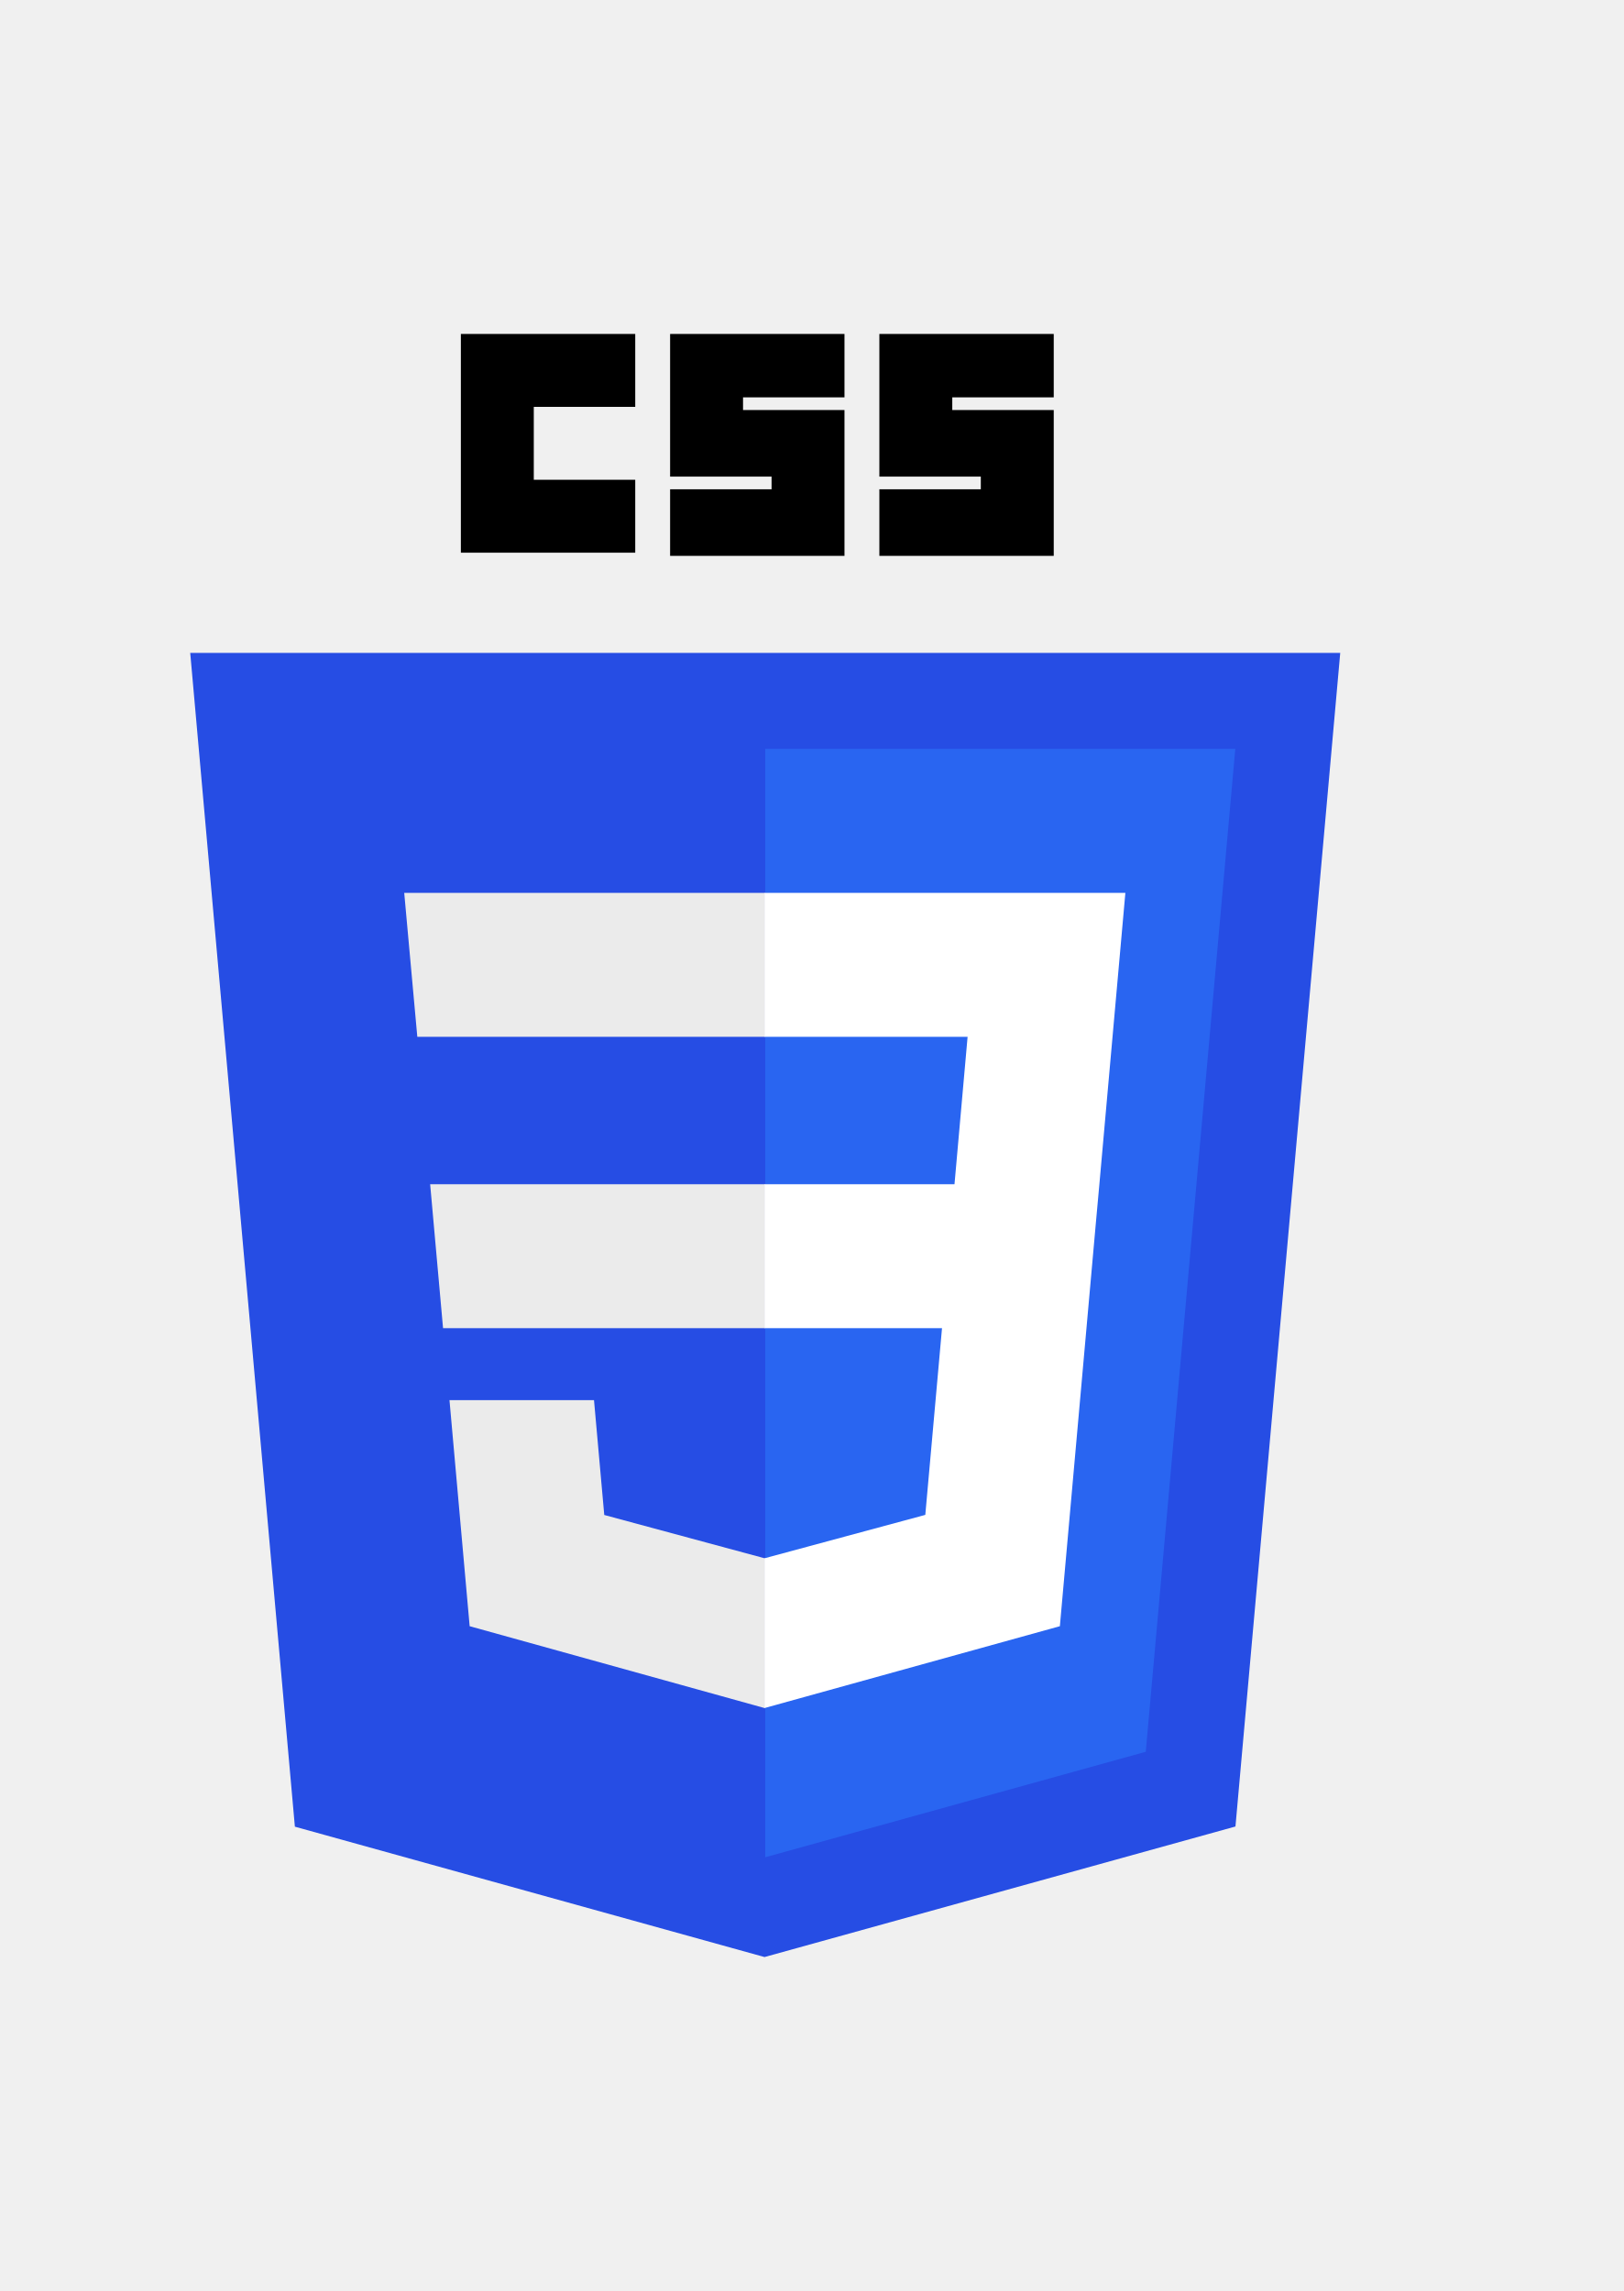
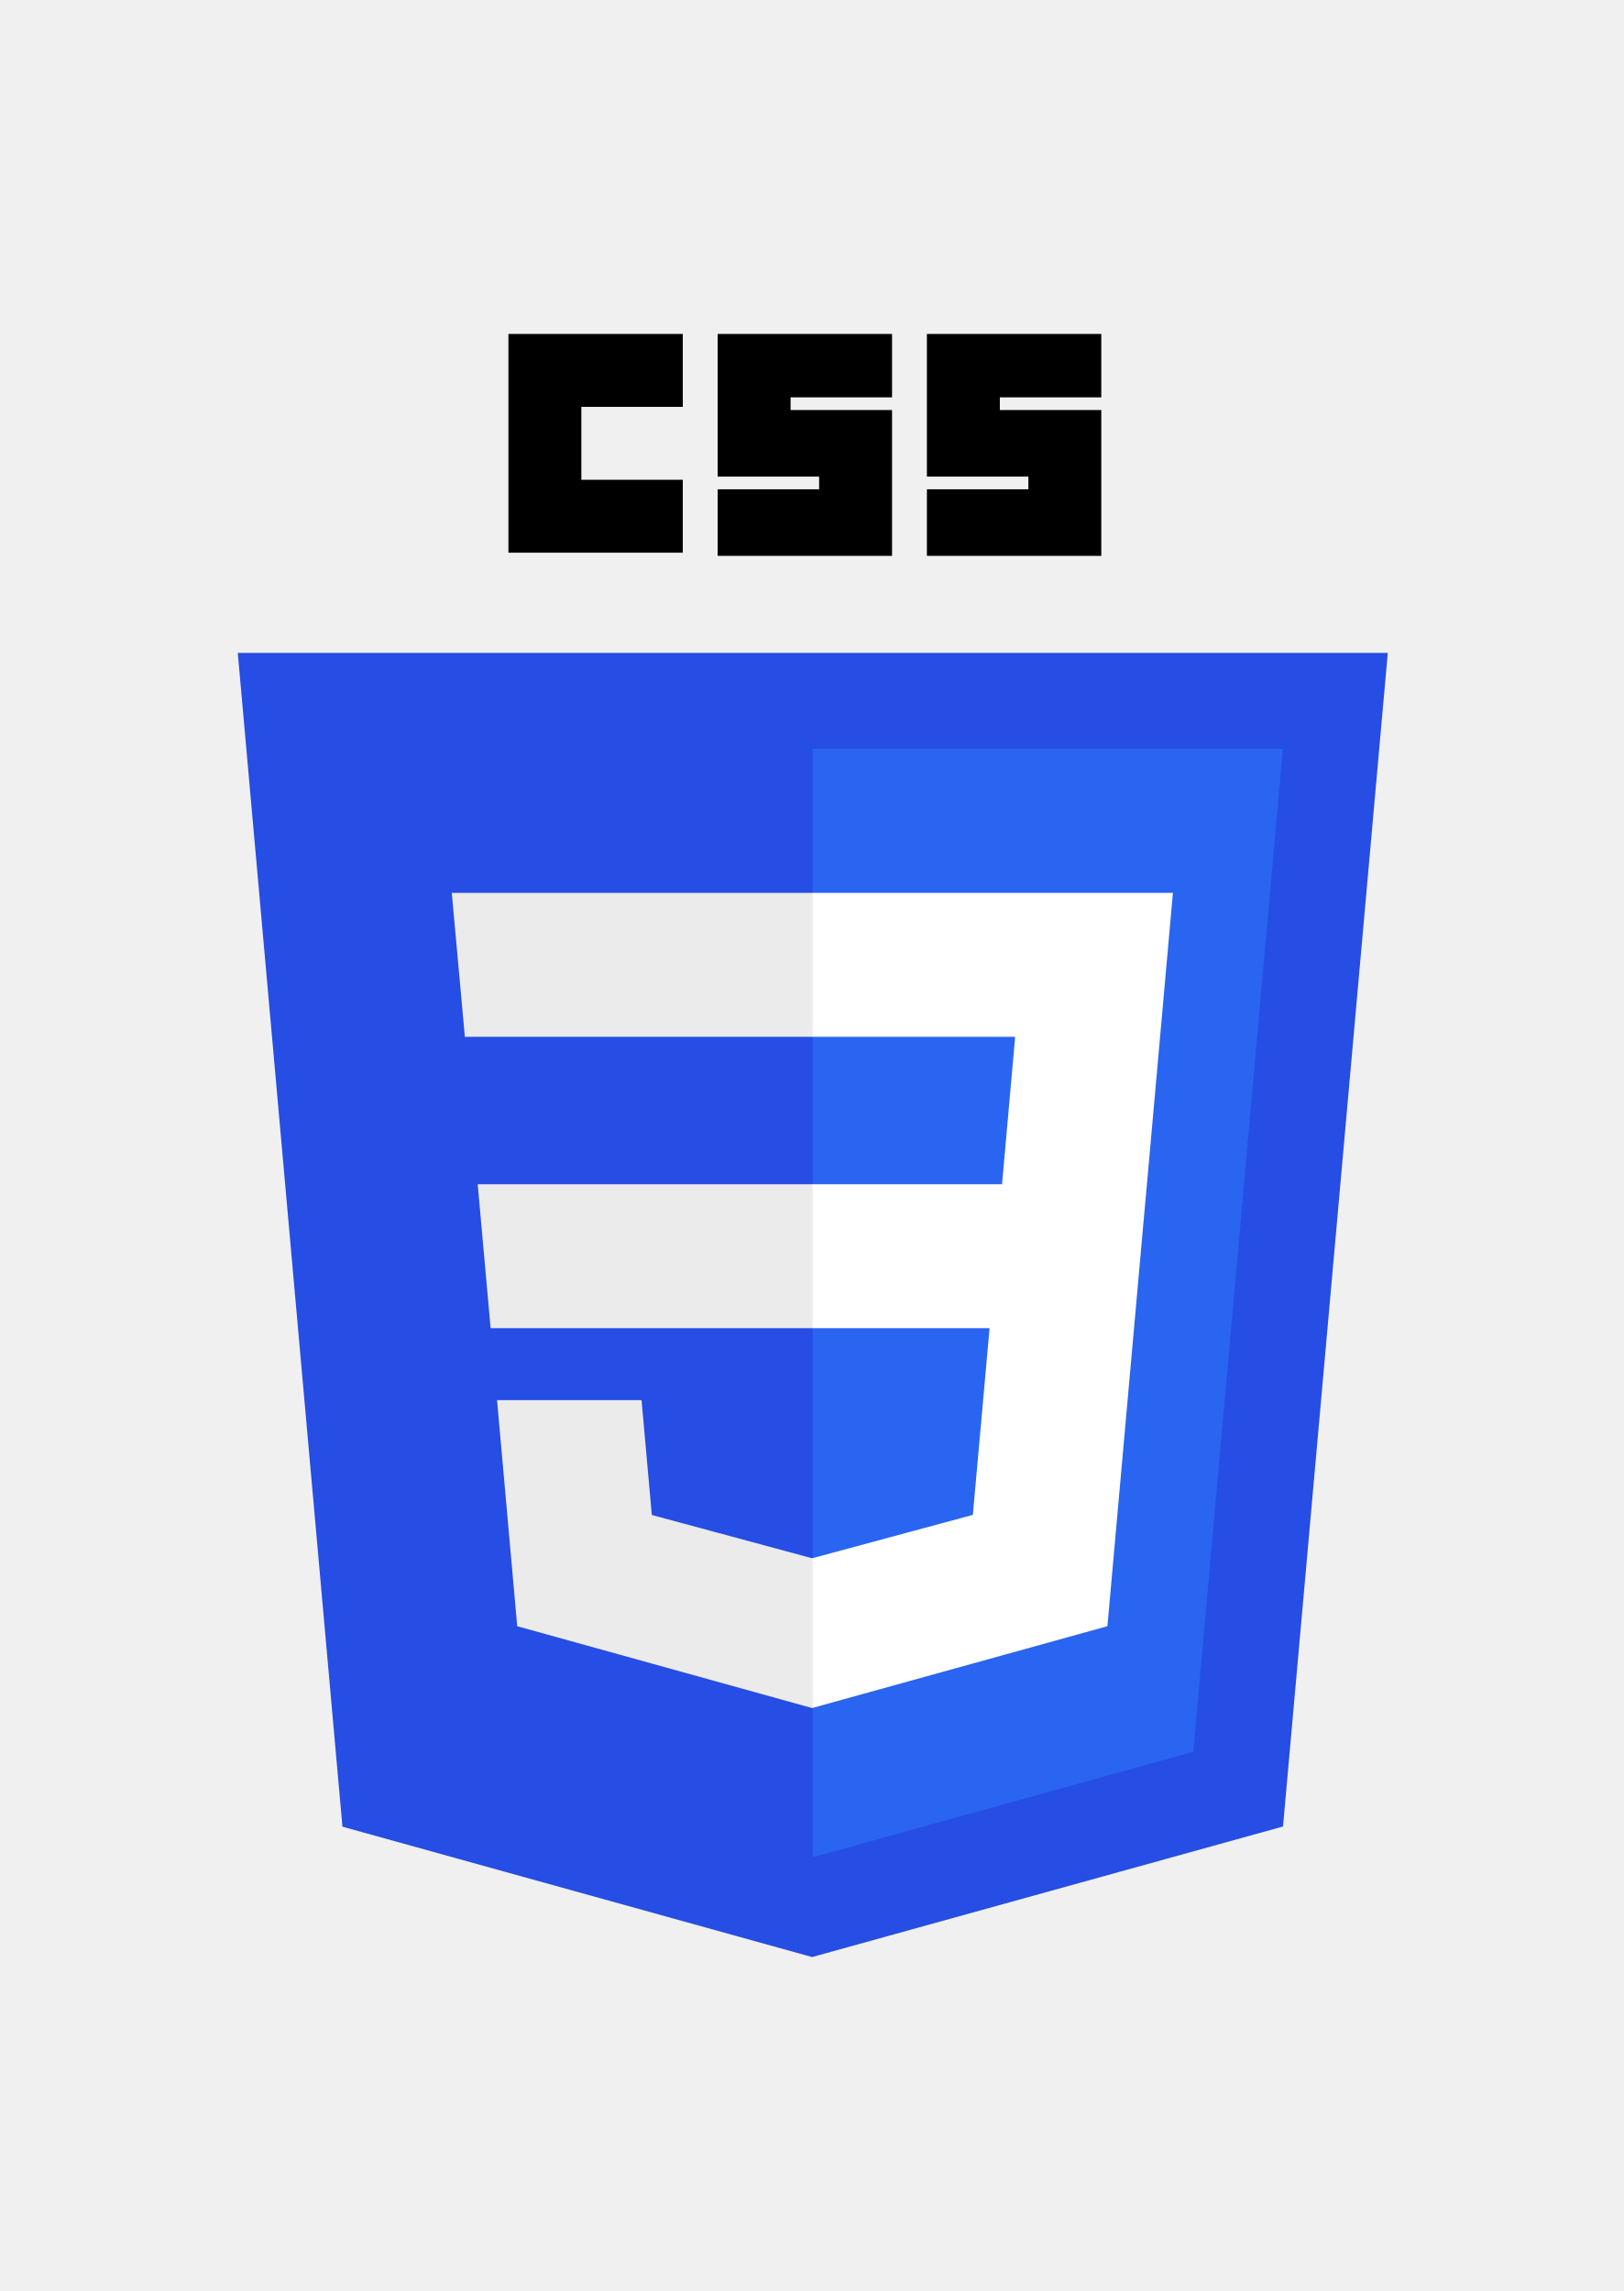
- <svg xmlns="http://www.w3.org/2000/svg" width="102.372mm" height="144.498mm" viewBox="-60 0 512 512" id="svg3476" version="1.1">
+ <svg xmlns="http://www.w3.org/2000/svg" width="102.372mm" height="144.498mm" viewBox="-75 0 512 512" id="svg3476" version="1.1">
  <defs id="defs3478" />
  <g id="layer1" transform="translate(-193.633,-276.3622)">
    <g id="g3013" transform="translate(119,276.3622)">
      <polygon id="polygon2989" points="437.367,100.62 404.321,470.819 255.778,512 107.644,470.877 74.633,100.62 " style="fill:#264de4" />
      <polygon id="polygon2991" points="376.03,447.246 404.27,130.894 256,130.894 256,480.523 " style="fill:#2965f1" />
      <polygon id="polygon2993" points="150.31,268.217 154.38,313.627 256,313.627 256,268.217 " style="fill:#ebebeb" />
      <polygon id="polygon2995" points="256,176.305 255.843,176.305 142.132,176.305 146.26,221.716 256,221.716 " style="fill:#ebebeb" />
      <polygon id="polygon2997" points="256,433.399 256,386.153 255.801,386.206 205.227,372.55 201.994,336.333 177.419,336.333 156.409,336.333 162.771,407.634 255.791,433.457 " style="fill:#ebebeb" />
      <path id="path2999" d="m 160,0 55,0 0,23 -32,0 0,23 32,0 0,23 -55,0 z" />
      <path id="path3001" d="m 226,0 55,0 0,20 -32,0 0,4 32,0 0,46 -55,0 0,-21 32,0 0,-4 -32,0 z" />
      <path id="path3003" d="m 292,0 55,0 0,20 -32,0 0,4 32,0 0,46 -55,0 0,-21 32,0 0,-4 -32,0 z" />
      <polygon id="polygon3005" points="311.761,313.627 306.49,372.521 255.843,386.191 255.843,433.435 348.937,407.634 349.62,399.962 360.291,280.411 361.399,268.217 369.597,176.305 255.843,176.305 255.843,221.716 319.831,221.716 315.699,268.217 255.843,268.217 255.843,313.627 " style="fill:#ffffff" />
    </g>
  </g>
</svg>
